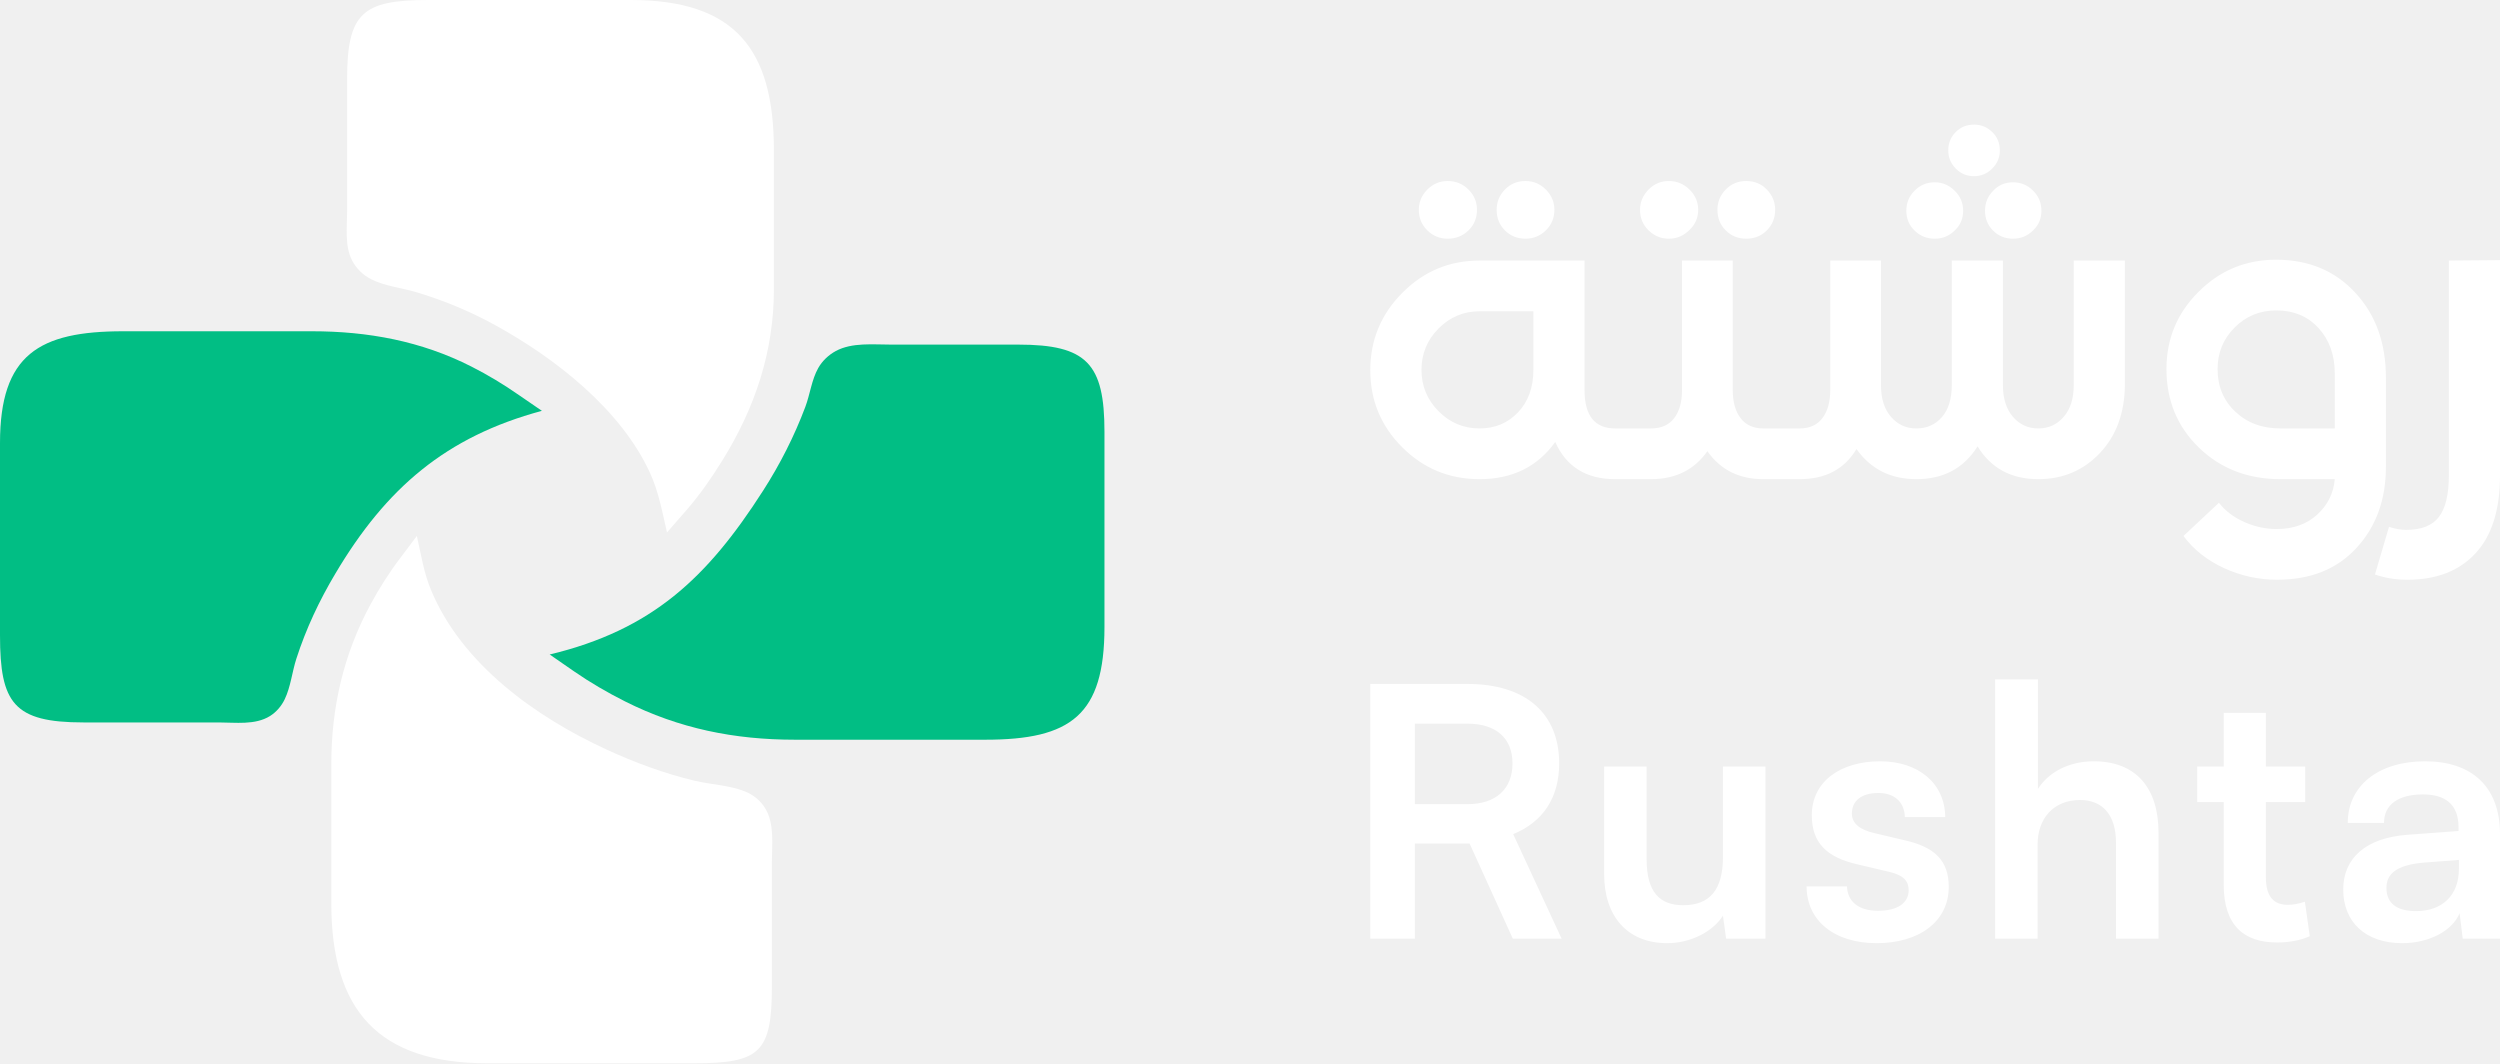
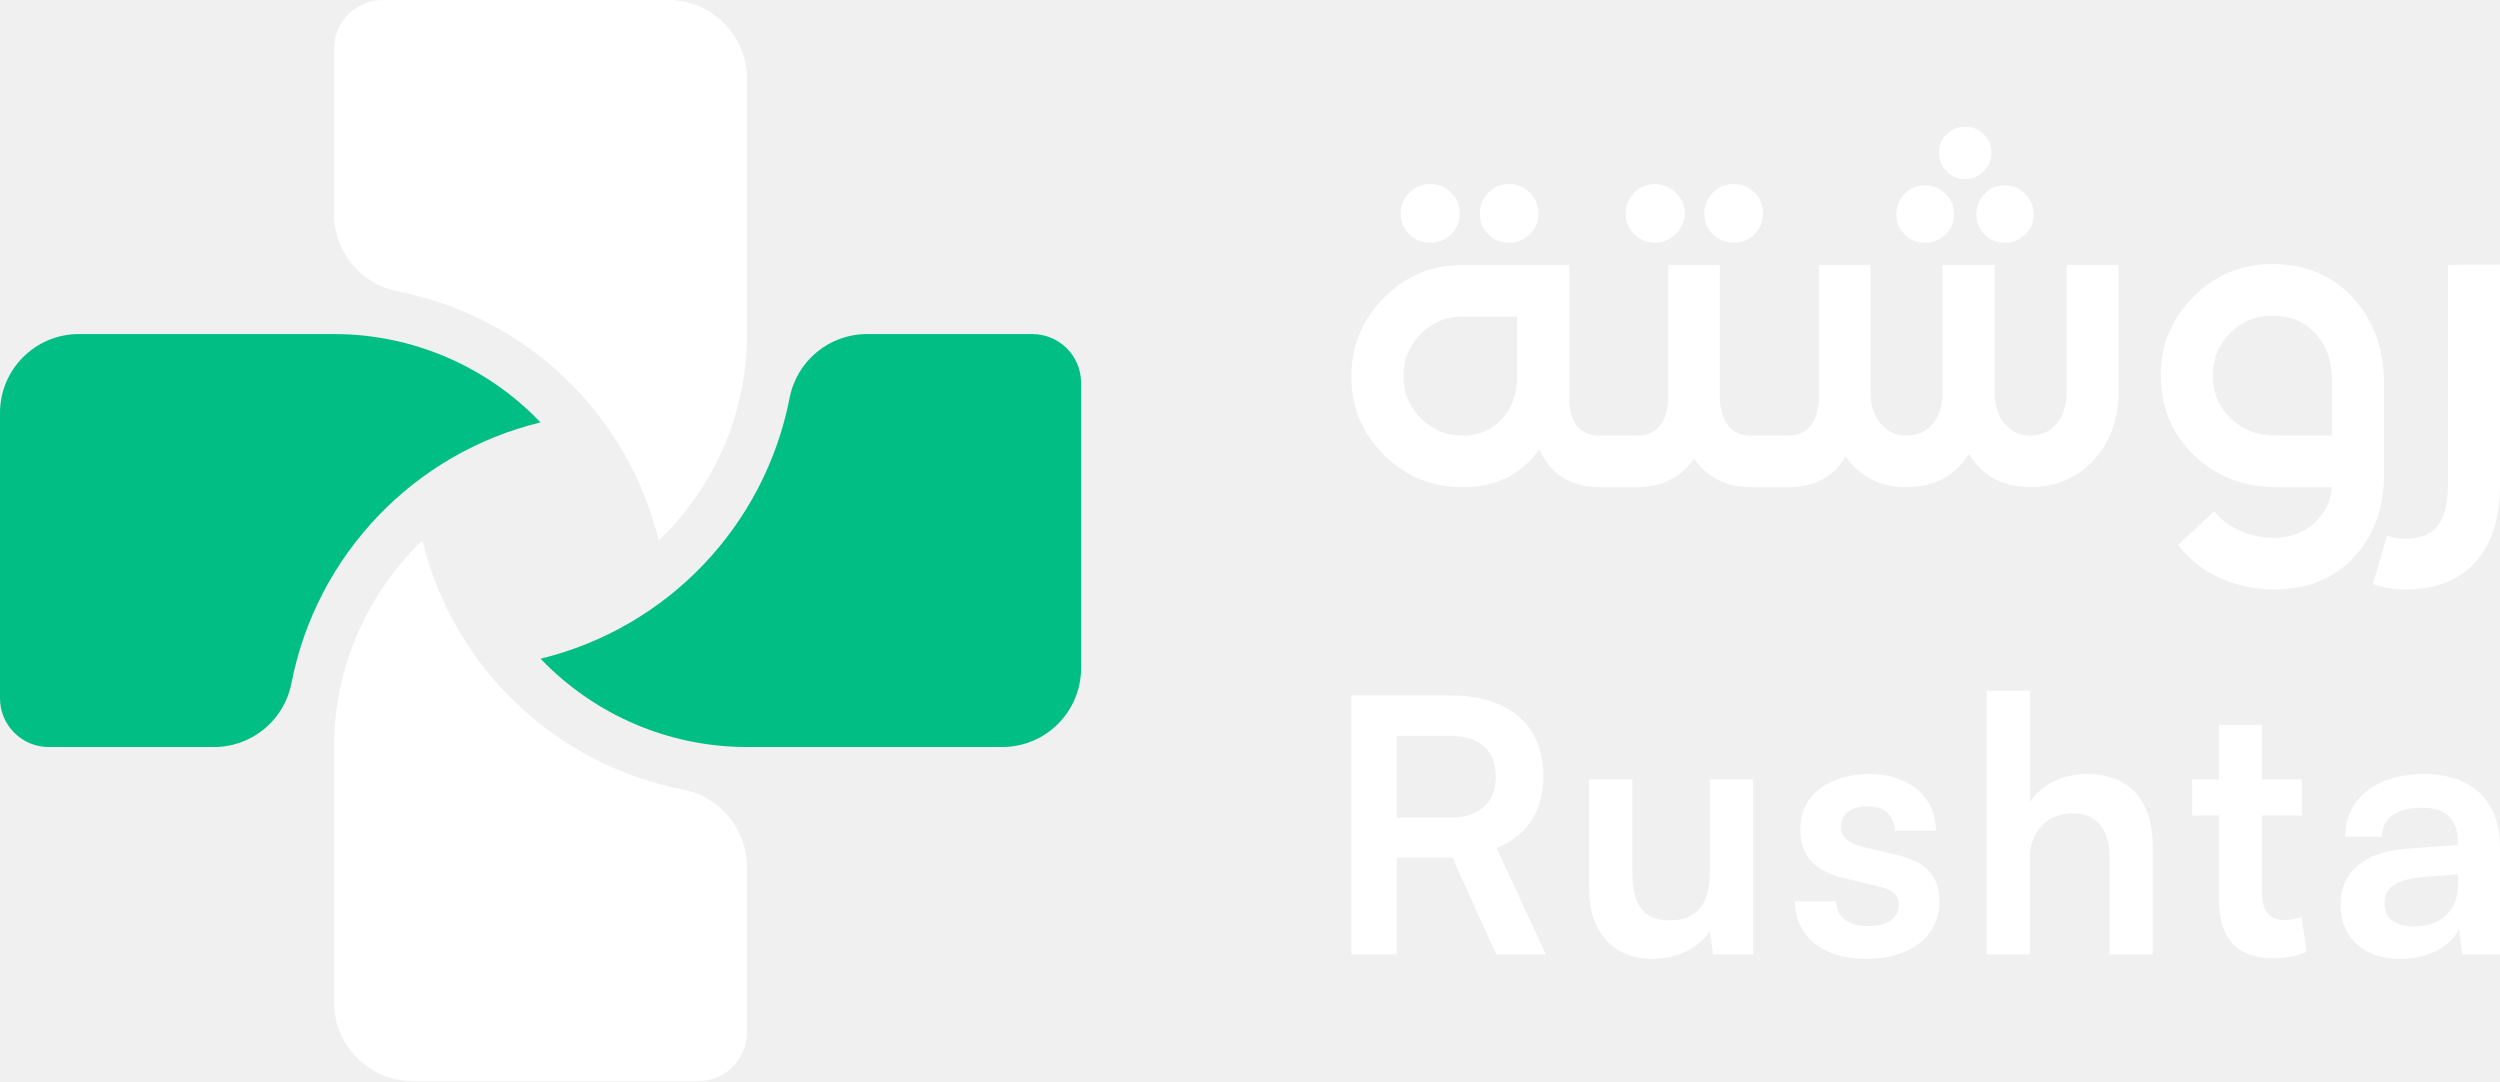
- <svg xmlns="http://www.w3.org/2000/svg" viewBox="0 0 470.25 200" width="470.25" height="200" role="img" aria-label="Rushta روشتة">
+ <svg xmlns="http://www.w3.org/2000/svg" viewBox="0 0 462.5 200" width="462.5" height="200" role="img" aria-label="Rushta روشتة">
  <g id="mark">
-     <path fill="#FFFFFF" d="M78.41 100.81C79.19 104.23 79.71 107.72 81.07 110.97C86.86 124.93 100.73 134.84 114.02 140.96C119.36 143.42 124.95 145.5 130.67 146.86C133.77 147.59 137.23 147.69 140.18 148.89C141.68 149.5 142.99 150.55 143.86 151.92C145.74 154.88 145.19 158.84 145.19 162.18L145.19 185.62C145.19 197.98 142.91 200 130.6 200L91.65 200C71.24 200 62.32 190.1 62.32 169.93L62.32 143.71C62.32 133.1 64.61 123.1 69.68 113.71C71.33 110.67 73.2 107.7 75.31 104.94C76.35 103.58 79.44 99.43 78.41 100.81Z" />
-     <path fill="#FFFFFF" d="M125.46 100.14C124.56 96.27 123.92 92.55 122.26 88.94C116.77 76.96 104.38 67.33 93.11 61.14C88.44 58.57 83.41 56.48 78.31 54.96C75.53 54.13 72.38 53.83 69.79 52.51C68.25 51.72 66.99 50.49 66.21 48.95C64.82 46.21 65.29 42.81 65.29 39.84L65.29 14.96C65.29 2.41 68.19 0 80.55 0L118.62 0C138.23 0 145.57 9.19 145.57 28.27L145.57 54.39C145.57 66.16 142.02 76.74 135.8 86.73C133.82 89.93 131.66 93.02 129.2 95.87C127.96 97.3 124.23 101.57 125.46 100.14Z" />
-     <path fill="#01BE84" d="M101.93 77.28C83.86 82.15 72.63 91.81 63.09 107.88C60.04 113 57.57 118.25 55.74 123.92C54.95 126.37 54.67 129.21 53.56 131.52C52.95 132.8 51.98 133.94 50.78 134.69C47.98 136.43 44.28 135.89 41.13 135.89L15.68 135.89C2.59 135.89 0 132.26 0 119.5L0 83.34C0 66.69 7.34 62.31 23.17 62.31L58.67 62.31C69.19 62.31 79.24 64.15 88.69 68.96C91.77 70.52 94.78 72.34 97.62 74.32C99.05 75.31 103.37 78.26 101.93 77.28Z" />
-     <path fill="#01BE84" d="M103.41 123.11C122.63 118.48 133.01 108.74 143.53 92.31C146.72 87.34 149.4 82.07 151.48 76.54C152.37 74.18 152.67 71.42 153.91 69.23C154.67 67.88 155.85 66.77 157.21 66.03C160.26 64.38 164.27 64.82 167.63 64.82L191.54 64.82C204.45 64.82 207.75 68.42 207.75 81.22L207.75 117.94C207.75 134.53 201.42 139.14 185.33 139.14L149.54 139.14C138.17 139.14 127.76 137.06 117.54 131.92C114.26 130.27 111.01 128.38 107.99 126.29C106.46 125.23 101.87 122.06 103.41 123.11Z" />
+     <path fill="#FFFFFF" d="M138.2 160.4L138.2 190.98C138.2 195.96 134.16 200 129.18 200L76.39 200C68.34 200 61.8 193.47 61.8 185.41L61.8 138.2C61.8 123.77 67.71 109.97 78.14 100.01C83.85 123.47 102.69 141.46 126.39 146.08C133.25 147.41 138.2 153.41 138.2 160.4Z" />
+     <path fill="#FFFFFF" d="M61.8 39.6L61.8 9.02C61.8 4.04 65.84 0 70.82 0L123.61 0C131.66 0 138.2 6.53 138.2 14.59L138.2 61.8C138.2 76.23 132.29 90.03 121.86 99.99C116.15 76.53 97.31 58.54 73.61 53.92C66.75 52.59 61.8 46.59 61.8 39.6Z" />
+     <path fill="#01BE84" d="M39.6 138.2L9.02 138.2C4.04 138.2 0 134.16 0 129.18L0 76.39C0 68.34 6.53 61.8 14.59 61.8L61.8 61.8C76.23 61.8 90.03 67.71 99.99 78.14C76.53 83.85 58.54 102.69 53.92 126.39C52.59 133.25 46.59 138.2 39.6 138.2Z" />
+     <path fill="#01BE84" d="M160.4 61.8L190.98 61.8C195.96 61.8 200 65.84 200 70.82L200 123.61C200 131.66 193.47 138.2 185.41 138.2L138.2 138.2C123.77 138.2 109.97 132.29 100.01 121.86C123.47 116.15 141.46 97.31 146.08 73.61C147.41 66.75 153.41 61.8 160.4 61.8Z" />
  </g>
  <g id="arabic" aria-label="روشتة">
-     <path id="arabic-letters" fill="#FFFFFF" d="M263.84 55.02C267.84 51.01 272.67 49.01 278.31 49.01L298.05 49.01L298.05 73.36C298.05 78.18 299.97 80.59 303.81 80.59L306.27 80.59L306.27 90.13L303.81 90.13C298.38 90.13 294.62 87.8 292.54 83.14C289.2 87.8 284.45 90.13 278.31 90.13C272.61 90.13 267.76 88.13 263.76 84.13C259.75 80.13 257.75 75.3 257.75 69.65C257.75 63.95 259.78 59.07 263.84 55.02ZM267.38 69.57C267.38 72.59 268.44 75.18 270.58 77.34C272.72 79.51 275.3 80.59 278.31 80.59C281.22 80.59 283.63 79.58 285.55 77.55C287.47 75.52 288.43 72.86 288.43 69.57L288.43 58.55L278.31 58.55C275.3 58.55 272.72 59.64 270.58 61.8C268.44 63.97 267.38 66.56 267.38 69.57ZM304.63 80.59L310.55 80.59C312.47 80.59 313.92 79.95 314.91 78.66C315.9 77.37 316.39 75.6 316.39 73.36L316.39 49.01L325.93 49.01L325.93 73.36C325.93 75.6 326.42 77.37 327.41 78.66C328.4 79.95 329.82 80.59 331.68 80.59L337.69 80.59L337.69 90.13L331.68 90.13C327.13 90.13 323.63 88.38 321.16 84.87C318.69 88.38 315.16 90.13 310.55 90.13L304.63 90.13ZM338.51 80.59C340.37 80.59 341.8 79.95 342.79 78.66C343.77 77.37 344.27 75.6 344.27 73.36L344.27 49.01L353.81 49.01L353.81 72.45C353.81 74.97 354.44 76.96 355.7 78.41C356.96 79.87 358.55 80.59 360.47 80.59C362.44 80.59 364.04 79.88 365.28 78.45C366.51 77.03 367.13 75.03 367.13 72.45L367.13 49.01L376.75 49.01L376.75 72.45C376.75 74.97 377.38 76.96 378.64 78.41C379.9 79.87 381.49 80.59 383.41 80.59C385.33 80.59 386.92 79.87 388.18 78.41C389.44 76.96 390.07 74.97 390.07 72.45L390.07 49.01L399.69 49.01L399.69 72.45C399.64 77.71 398.06 81.98 394.97 85.24C391.87 88.5 388.02 90.13 383.41 90.13C378.31 90.13 374.5 88.08 371.98 83.96C369.4 88.08 365.57 90.13 360.47 90.13C355.64 90.13 351.89 88.24 349.2 84.46C346.95 88.24 343.39 90.13 338.51 90.13L336.04 90.13L336.04 80.59ZM413.59 54.85C417.59 50.85 422.45 48.85 428.15 48.85C434.23 48.85 439.2 50.92 443.03 55.06C446.87 59.2 448.79 64.53 448.79 71.05L448.79 87.83C448.79 93.97 446.95 99.04 443.28 103.04C439.61 107.05 434.62 109.05 428.31 109.05C424.86 109.05 421.54 108.32 418.36 106.87C415.18 105.41 412.63 103.4 410.71 100.82L417.38 94.57C418.58 96.11 420.17 97.31 422.15 98.19C424.12 99.07 426.15 99.51 428.23 99.51C431.36 99.51 433.91 98.6 435.88 96.79C437.85 94.98 438.95 92.76 439.17 90.13L428.97 90.13C422.83 90.13 417.72 88.16 413.63 84.21C409.55 80.26 407.51 75.33 407.51 69.41C407.51 63.71 409.54 58.85 413.59 54.85ZM420.5 77.47C422.69 79.55 425.52 80.59 428.97 80.59L439.17 80.59L439.17 70.23C439.17 66.78 438.15 63.94 436.13 61.72C434.1 59.5 431.44 58.39 428.15 58.39C425.08 58.39 422.47 59.46 420.34 61.6C418.2 63.73 417.13 66.34 417.13 69.41C417.13 72.7 418.25 75.38 420.5 77.47ZM449.37 99.1C450.52 99.48 451.59 99.67 452.57 99.67C455.48 99.67 457.55 98.85 458.78 97.2C460.02 95.56 460.63 92.98 460.63 89.47L460.63 49.01L470.25 48.93L470.25 89.47C470.25 95.89 468.72 100.75 465.65 104.07C462.58 107.39 458.3 109.05 452.82 109.05C450.63 109.05 448.6 108.72 446.73 108.06Z" />
-     <path id="arabic-dots" fill="#FFFFFF" d="M266.88 39.47C266.88 37.99 267.42 36.72 268.49 35.65C269.55 34.58 270.83 34.05 272.31 34.05C273.84 34.05 275.15 34.58 276.22 35.65C277.29 36.72 277.82 37.99 277.82 39.47C277.82 41.01 277.29 42.3 276.22 43.34C275.15 44.38 273.84 44.9 272.31 44.9C270.83 44.9 269.55 44.38 268.49 43.34C267.42 42.3 266.88 41.01 266.88 39.47ZM281.52 39.47C281.52 37.99 282.04 36.72 283.08 35.65C284.12 34.58 285.41 34.05 286.95 34.05C288.43 34.05 289.7 34.58 290.77 35.65C291.84 36.72 292.38 37.99 292.38 39.47C292.38 41.01 291.84 42.3 290.77 43.34C289.7 44.38 288.43 44.9 286.95 44.9C285.41 44.9 284.12 44.38 283.08 43.34C282.04 42.3 281.52 41.01 281.52 39.47ZM323.05 39.47C323.05 37.99 323.57 36.72 324.61 35.65C325.65 34.58 326.94 34.05 328.48 34.05C330.01 34.05 331.3 34.58 332.34 35.65C333.38 36.72 333.91 37.99 333.91 39.47C333.91 41.01 333.38 42.3 332.34 43.34C331.3 44.38 330.01 44.9 328.48 44.9C326.94 44.9 325.65 44.38 324.61 43.34C323.57 42.3 323.05 41.01 323.05 39.47ZM310.14 35.61C311.18 34.57 312.44 34.05 313.92 34.05C315.4 34.05 316.69 34.58 317.79 35.65C318.88 36.72 319.43 37.99 319.43 39.47C319.43 40.95 318.88 42.22 317.79 43.26C316.69 44.35 315.4 44.9 313.92 44.9C312.44 44.9 311.17 44.38 310.1 43.34C309.03 42.3 308.49 41.01 308.49 39.47C308.49 37.99 309.04 36.71 310.14 35.61ZM360.14 35.86C361.18 34.81 362.44 34.29 363.92 34.29C365.35 34.29 366.59 34.81 367.66 35.86C368.73 36.9 369.27 38.16 369.27 39.64C369.27 41.12 368.75 42.35 367.7 43.34C366.66 44.38 365.4 44.9 363.92 44.9C362.44 44.9 361.18 44.39 360.14 43.38C359.1 42.37 358.58 41.12 358.58 39.64C358.58 38.16 359.1 36.9 360.14 35.86ZM374.94 35.86C375.93 34.81 377.16 34.29 378.64 34.29C380.12 34.29 381.38 34.81 382.42 35.86C383.47 36.9 383.99 38.16 383.99 39.64C383.99 41.12 383.47 42.35 382.42 43.34C381.38 44.38 380.12 44.9 378.64 44.9C377.16 44.9 375.91 44.39 374.9 43.38C373.89 42.37 373.38 41.12 373.38 39.64C373.38 38.16 373.9 36.9 374.94 35.86ZM367.87 24.84C368.8 23.9 369.95 23.44 371.32 23.44C372.64 23.44 373.78 23.9 374.74 24.84C375.7 25.77 376.17 26.92 376.17 28.29C376.17 29.61 375.7 30.74 374.74 31.7C373.78 32.66 372.64 33.14 371.32 33.14C369.95 33.14 368.8 32.66 367.87 31.7C366.94 30.74 366.47 29.61 366.47 28.29C366.47 26.92 366.94 25.77 367.87 24.84Z" />
+     <path id="arabic-letters" fill="#FFFFFF" d="M256.09 55.02C260.09 51.01 264.91 49.01 270.56 49.01L290.3 49.01L290.3 73.36C290.3 78.18 292.21 80.59 296.05 80.59L298.52 80.59L298.52 90.13L296.05 90.13C290.62 90.13 286.87 87.8 284.79 83.14C281.44 87.8 276.7 90.13 270.56 90.13C264.86 90.13 260.01 88.13 256 84.13C252 80.13 250 75.3 250 69.65C250 63.95 252.03 59.07 256.09 55.02ZM259.62 69.57C259.62 72.59 260.69 75.18 262.83 77.34C264.97 79.51 267.54 80.59 270.56 80.59C273.46 80.59 275.88 79.58 277.8 77.55C279.71 75.52 280.67 72.86 280.67 69.57L280.67 58.55L270.56 58.55C267.54 58.55 264.97 59.64 262.83 61.8C260.69 63.97 259.62 66.56 259.62 69.57ZM296.88 80.59L302.8 80.59C304.71 80.59 306.17 79.95 307.15 78.66C308.14 77.37 308.63 75.6 308.63 73.36L308.63 49.01L318.17 49.01L318.17 73.36C318.17 75.6 318.67 77.37 319.65 78.66C320.64 79.95 322.07 80.59 323.93 80.59L329.93 80.59L329.93 90.13L323.93 90.13C319.38 90.13 315.87 88.38 313.4 84.87C310.94 88.38 307.4 90.13 302.8 90.13L296.88 90.13ZM330.76 80.59C332.62 80.59 334.05 79.95 335.03 78.66C336.02 77.37 336.51 75.6 336.51 73.36L336.51 49.01L346.05 49.01L346.05 72.45C346.05 74.97 346.68 76.96 347.94 78.41C349.21 79.87 350.79 80.59 352.71 80.59C354.69 80.59 356.29 79.88 357.52 78.45C358.76 77.03 359.38 75.03 359.38 72.45L359.38 49.01L369 49.01L369 72.45C369 74.97 369.63 76.96 370.89 78.41C372.15 79.87 373.74 80.59 375.66 80.59C377.58 80.59 379.17 79.87 380.43 78.41C381.69 76.96 382.32 74.97 382.32 72.45L382.32 49.01L391.94 49.01L391.94 72.45C391.89 77.71 390.31 81.98 387.21 85.24C384.11 88.5 380.26 90.13 375.66 90.13C370.56 90.13 366.75 88.08 364.23 83.96C361.65 88.08 357.81 90.13 352.71 90.13C347.89 90.13 344.13 88.24 341.45 84.46C339.2 88.24 335.64 90.13 330.76 90.13L328.29 90.13L328.29 80.59ZM405.84 54.85C409.84 50.85 414.69 48.85 420.39 48.85C426.48 48.85 431.44 50.92 435.28 55.06C439.12 59.2 441.04 64.53 441.04 71.05L441.04 87.83C441.04 93.97 439.2 99.04 435.53 103.04C431.85 107.05 426.86 109.05 420.56 109.05C417.11 109.05 413.79 108.32 410.61 106.87C407.43 105.41 404.88 103.4 402.96 100.82L409.62 94.57C410.83 96.11 412.42 97.31 414.39 98.19C416.37 99.07 418.39 99.51 420.48 99.51C423.6 99.51 426.15 98.6 428.12 96.79C430.1 94.98 431.2 92.76 431.41 90.13L421.22 90.13C415.08 90.13 409.96 88.16 405.88 84.21C401.8 80.26 399.75 75.33 399.75 69.41C399.75 63.71 401.78 58.85 405.84 54.85ZM412.75 77.47C414.94 79.55 417.76 80.59 421.22 80.59L431.41 80.59L431.41 70.23C431.41 66.78 430.4 63.94 428.37 61.72C426.34 59.5 423.68 58.39 420.39 58.39C417.32 58.39 414.72 59.46 412.58 61.6C410.44 63.73 409.38 66.34 409.38 69.41C409.38 72.7 410.5 75.38 412.75 77.47ZM441.61 99.1C442.76 99.48 443.83 99.67 444.82 99.67C447.72 99.67 449.79 98.85 451.03 97.2C452.26 95.56 452.88 92.98 452.88 89.47L452.88 49.01L462.5 48.93L462.5 89.47C462.5 95.89 460.96 100.75 457.89 104.07C454.82 107.39 450.55 109.05 445.07 109.05C442.87 109.05 440.84 108.72 438.98 108.06Z" />
+     <path id="arabic-dots" fill="#FFFFFF" d="M259.13 39.47C259.13 37.99 259.66 36.72 260.73 35.65C261.8 34.58 263.08 34.05 264.56 34.05C266.09 34.05 267.39 34.58 268.46 35.65C269.53 36.72 270.07 37.99 270.07 39.47C270.07 41.01 269.53 42.3 268.46 43.34C267.39 44.38 266.09 44.9 264.56 44.9C263.08 44.9 261.8 44.38 260.73 43.34C259.66 42.3 259.13 41.01 259.13 39.47ZM273.77 39.47C273.77 37.99 274.29 36.72 275.33 35.65C276.37 34.58 277.66 34.05 279.19 34.05C280.67 34.05 281.95 34.58 283.02 35.65C284.09 36.72 284.62 37.99 284.62 39.47C284.62 41.01 284.09 42.3 283.02 43.34C281.95 44.38 280.67 44.9 279.19 44.9C277.66 44.9 276.37 44.38 275.33 43.34C274.29 42.3 273.77 41.01 273.77 39.47ZM315.3 39.47C315.3 37.99 315.82 36.72 316.86 35.65C317.9 34.58 319.19 34.05 320.72 34.05C322.26 34.05 323.55 34.58 324.59 35.65C325.63 36.72 326.15 37.99 326.15 39.47C326.15 41.01 325.63 42.3 324.59 43.34C323.55 44.38 322.26 44.9 320.72 44.9C319.19 44.9 317.9 44.38 316.86 43.34C315.82 42.3 315.3 41.01 315.3 39.47ZM302.38 35.61C303.43 34.57 304.69 34.05 306.17 34.05C307.65 34.05 308.94 34.58 310.03 35.65C311.13 36.72 311.68 37.99 311.68 39.47C311.68 40.95 311.13 42.22 310.03 43.26C308.94 44.35 307.65 44.9 306.17 44.9C304.69 44.9 303.41 44.38 302.34 43.34C301.27 42.3 300.74 41.01 300.74 39.47C300.74 37.99 301.29 36.71 302.38 35.61ZM352.38 35.86C353.43 34.81 354.69 34.29 356.17 34.29C357.59 34.29 358.84 34.81 359.91 35.86C360.98 36.9 361.51 38.16 361.51 39.64C361.51 41.12 360.99 42.35 359.95 43.34C358.91 44.38 357.65 44.9 356.17 44.9C354.69 44.9 353.43 44.39 352.38 43.38C351.34 42.37 350.82 41.12 350.82 39.64C350.82 38.16 351.34 36.9 352.38 35.86ZM367.19 35.86C368.17 34.81 369.41 34.29 370.89 34.29C372.37 34.29 373.63 34.81 374.67 35.86C375.71 36.9 376.23 38.16 376.23 39.64C376.23 41.12 375.71 42.35 374.67 43.34C373.63 44.38 372.37 44.9 370.89 44.9C369.41 44.9 368.16 44.39 367.15 43.38C366.13 42.37 365.62 41.12 365.62 39.64C365.62 38.16 366.15 36.9 367.19 35.86ZM360.12 24.84C361.05 23.9 362.2 23.44 363.57 23.44C364.88 23.44 366.02 23.9 366.98 24.84C367.94 25.77 368.42 26.92 368.42 28.29C368.42 29.61 367.94 30.74 366.98 31.7C366.02 32.66 364.88 33.14 363.57 33.14C362.2 33.14 361.05 32.66 360.12 31.7C359.18 30.74 358.72 29.61 358.72 28.29C358.72 26.92 359.18 25.77 360.12 24.84Z" />
  </g>
-   <path id="english" aria-label="Rushta" fill="#FFFFFF" d="M266.14 176.56L266.14 158.67L276.43 158.67L284.56 176.56L293.74 176.56L284.63 156.9C290.26 154.6 293.28 150.02 293.28 143.59C293.28 134.15 286.92 128.65 276.04 128.65L257.75 128.65L257.75 176.56ZM266.14 136.12L276.04 136.12C281.35 136.12 284.5 138.81 284.5 143.59C284.5 148.44 281.35 151.26 276.04 151.26L266.14 151.26ZM324.09 144.18L324.09 161.16C324.09 167.32 321.66 170.27 316.61 170.27C312.16 170.27 309.73 167.78 309.73 161.62L309.73 144.18L301.74 144.18L301.74 164.44C301.74 172.37 306.13 177.41 313.6 177.41C317.93 177.41 322.12 175.32 324.09 172.24L324.68 176.56L332.08 176.56L332.08 144.18ZM339.82 166.73C339.82 173.09 344.93 177.41 352.99 177.41C360.99 177.41 366.56 173.35 366.56 166.8C366.56 161.81 363.81 159.32 358.37 158.08L352.53 156.7C349.78 156.05 348.34 154.87 348.34 153.03C348.34 150.61 350.17 149.16 353.32 149.16C356.4 149.16 358.24 150.93 358.3 153.69L365.9 153.69C365.84 147.39 360.92 143.2 353.65 143.2C346.18 143.2 340.8 147 340.8 153.36C340.8 158.54 343.62 161.29 349.45 162.6L355.29 163.98C358.17 164.63 359.02 165.81 359.02 167.45C359.02 169.81 356.99 171.32 353.25 171.32C349.58 171.32 347.49 169.55 347.42 166.73ZM383.27 176.56L383.27 158.86C383.27 154.01 386.22 150.48 391.27 150.48C395.33 150.48 398.02 153.1 398.02 158.54L398.02 176.56L406.02 176.56L406.02 156.64C406.02 148.25 401.82 143.2 393.83 143.2C389.17 143.2 385.37 145.23 383.34 148.38L383.34 127.8L375.28 127.8L375.28 176.56ZM433.55 169.61C432.37 170.01 431.25 170.2 430.34 170.2C427.91 170.2 426.21 168.89 426.21 165.03L426.21 150.87L433.61 150.87L433.61 144.18L426.21 144.18L426.21 134.09L418.28 134.09L418.28 144.18L413.29 144.18L413.29 150.87L418.28 150.87L418.28 166.4C418.28 174.14 422.14 177.28 428.3 177.28C430.6 177.28 432.7 176.89 434.47 176.1ZM451.84 177.41C456.88 177.41 461.27 175.12 462.65 171.78L463.24 176.56L470.25 176.56L470.25 156.9C470.25 147.92 464.88 143.2 456.16 143.2C447.38 143.2 441.61 147.79 441.61 154.8L448.43 154.8C448.43 151.39 451.05 149.43 455.77 149.43C459.83 149.43 462.45 151.2 462.45 155.59L462.45 156.31L452.75 157.03C445.08 157.62 440.76 161.36 440.76 167.32C440.76 173.42 444.95 177.41 451.84 177.41ZM454.46 171.38C450.85 171.38 448.89 169.94 448.89 166.99C448.89 164.37 450.79 162.73 455.77 162.27L462.52 161.75L462.52 163.45C462.52 168.43 459.37 171.38 454.46 171.38Z" />
+   <path id="english" aria-label="Rushta" fill="#FFFFFF" d="M258.39 176.56L258.39 158.67L268.68 158.67L276.81 176.56L285.98 176.56L276.87 156.9C282.51 154.6 285.53 150.02 285.53 143.59C285.53 134.15 279.17 128.65 268.29 128.65L250 128.65L250 176.56ZM258.39 136.12L268.29 136.12C273.6 136.12 276.74 138.81 276.74 143.59C276.74 148.44 273.6 151.26 268.29 151.26L258.39 151.26ZM316.33 144.18L316.33 161.16C316.33 167.32 313.91 170.27 308.86 170.27C304.4 170.27 301.98 167.78 301.98 161.62L301.98 144.18L293.98 144.18L293.98 164.44C293.98 172.37 298.37 177.41 305.85 177.41C310.17 177.41 314.37 175.32 316.33 172.24L316.92 176.56L324.33 176.56L324.33 144.18ZM332.06 166.73C332.06 173.09 337.18 177.41 345.24 177.41C353.23 177.41 358.81 173.35 358.81 166.8C358.81 161.81 356.05 159.32 350.61 158.08L344.78 156.7C342.03 156.05 340.58 154.87 340.58 153.03C340.58 150.61 342.42 149.16 345.57 149.16C348.65 149.16 350.48 150.93 350.55 153.69L358.15 153.69C358.09 147.39 353.17 143.2 345.89 143.2C338.42 143.2 333.05 147 333.05 153.36C333.05 158.54 335.87 161.29 341.7 162.6L347.53 163.98C350.42 164.63 351.27 165.81 351.27 167.45C351.27 169.81 349.24 171.32 345.5 171.32C341.83 171.32 339.73 169.55 339.67 166.73ZM375.52 176.56L375.52 158.86C375.52 154.01 378.47 150.48 383.52 150.48C387.58 150.48 390.27 153.1 390.27 158.54L390.27 176.56L398.26 176.56L398.26 156.64C398.26 148.25 394.07 143.2 386.07 143.2C381.42 143.2 377.62 145.23 375.59 148.38L375.59 127.8L367.52 127.8L367.52 176.56ZM425.79 169.61C424.61 170.01 423.5 170.2 422.58 170.2C420.16 170.2 418.45 168.89 418.45 165.03L418.45 150.87L425.86 150.87L425.86 144.18L418.45 144.18L418.45 134.09L410.52 134.09L410.52 144.18L405.54 144.18L405.54 150.87L410.52 150.87L410.52 166.4C410.52 174.14 414.39 177.28 420.55 177.28C422.84 177.28 424.94 176.89 426.71 176.1ZM444.08 177.41C449.13 177.41 453.52 175.12 454.9 171.78L455.49 176.56L462.5 176.56L462.5 156.9C462.5 147.92 457.13 143.2 448.41 143.2C439.62 143.2 433.86 147.79 433.86 154.8L440.67 154.8C440.67 151.39 443.3 149.43 448.01 149.43C452.08 149.43 454.7 151.2 454.7 155.59L454.7 156.31L445 157.03C437.33 157.62 433 161.36 433 167.32C433 173.42 437.2 177.41 444.08 177.41ZM446.7 171.38C443.1 171.38 441.13 169.94 441.13 166.99C441.13 164.37 443.03 162.73 448.01 162.27L454.77 161.75L454.77 163.45C454.77 168.43 451.62 171.38 446.7 171.38Z" />
</svg>
